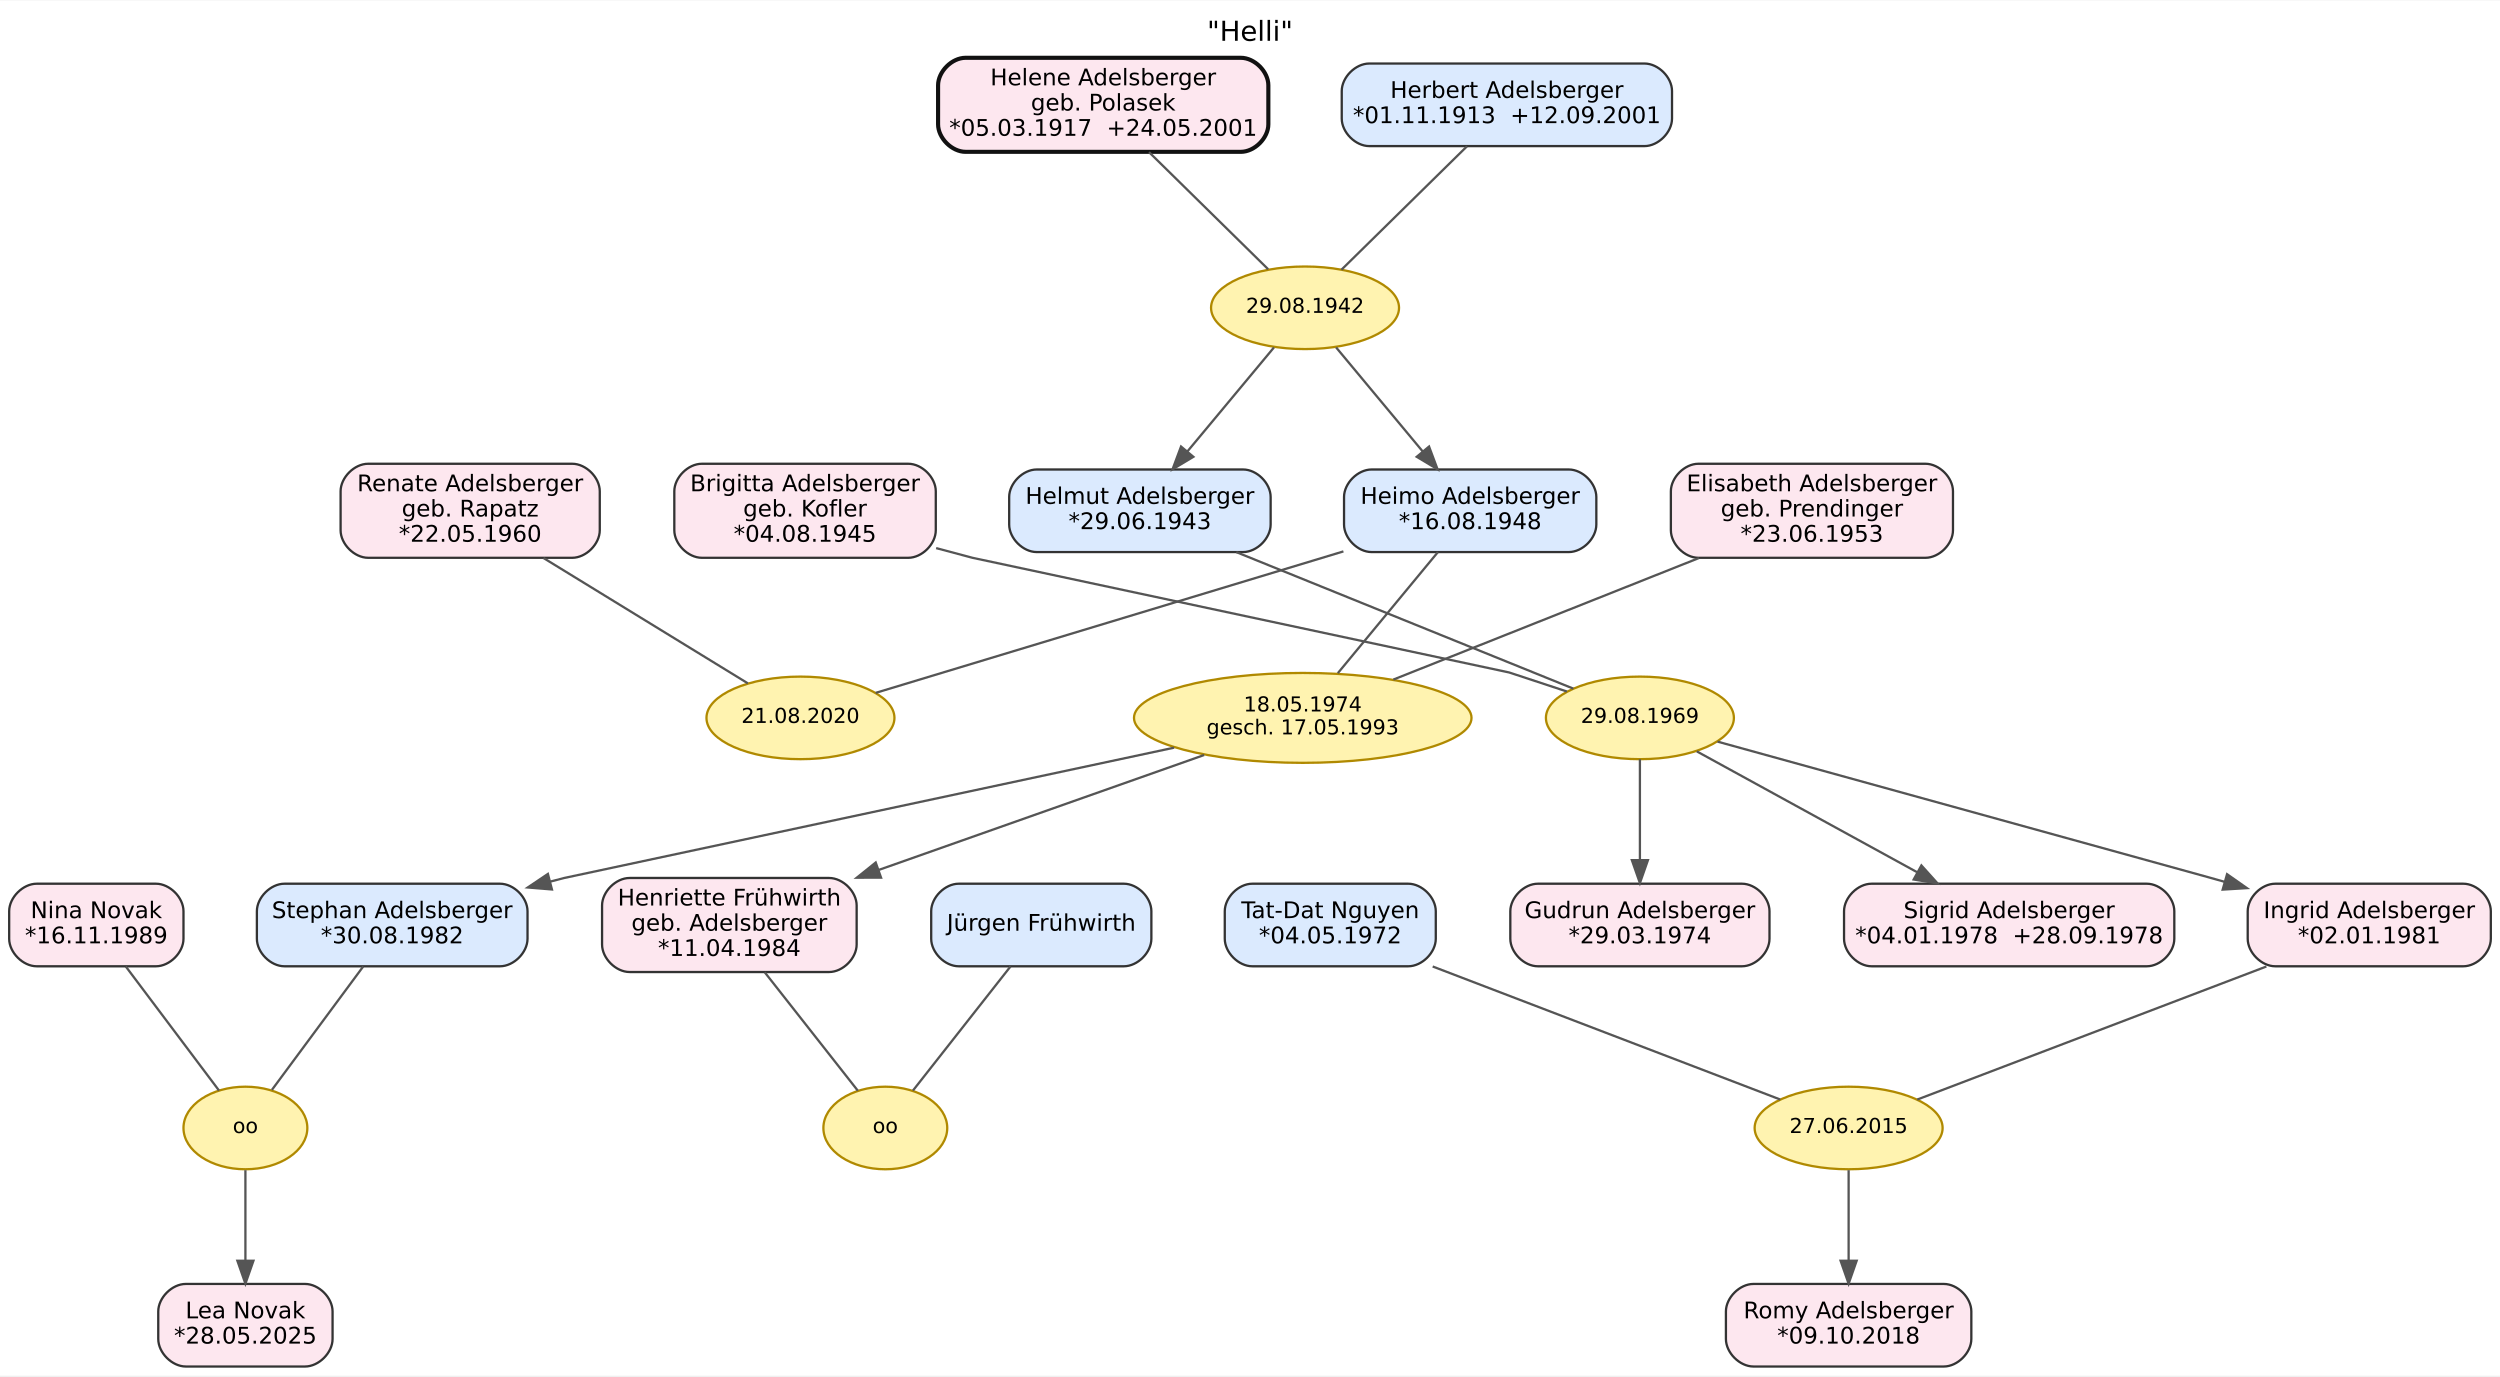
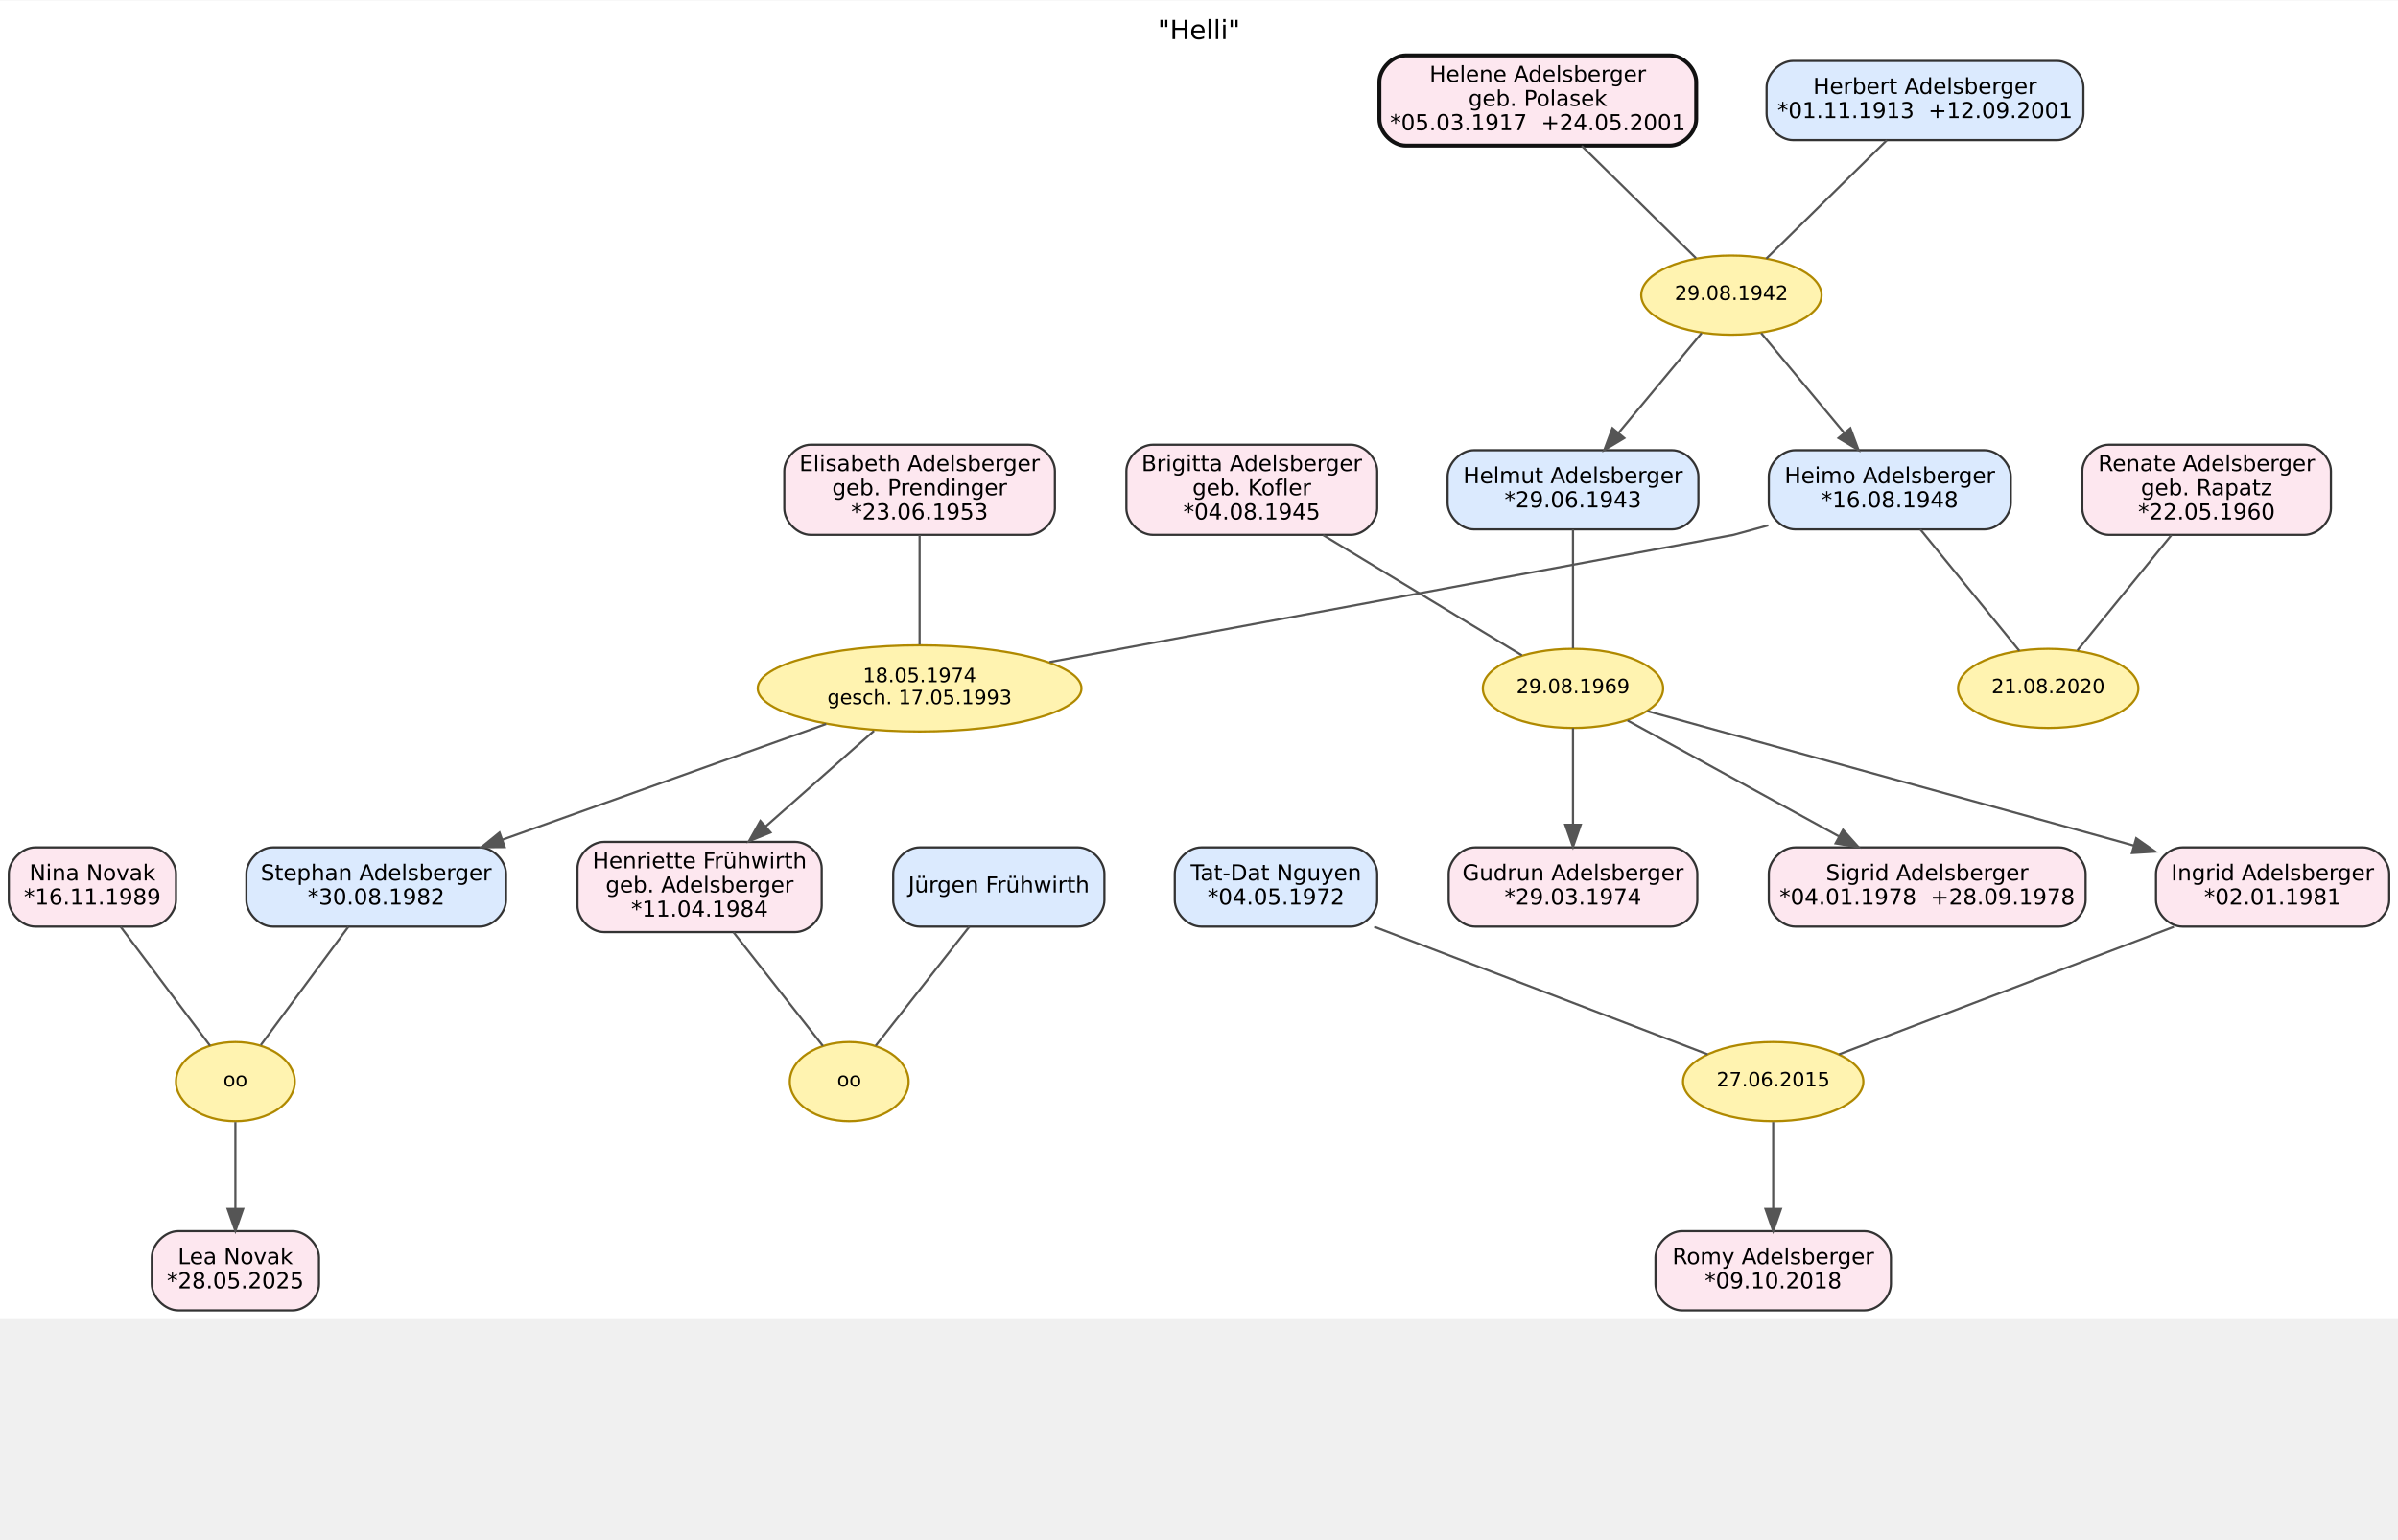
- <svg xmlns="http://www.w3.org/2000/svg" width="1090pt" height="600pt" viewBox="0.00 0.00 1090.00 599.60">
+ <svg xmlns="http://www.w3.org/2000/svg" width="1090pt" height="700pt" viewBox="0 0 1090 699.6">
  <g id="graph0" class="graph" transform="scale(1 1) rotate(0) translate(4 595.6)">
    <polygon fill="white" stroke="transparent" points="-4,4 -4,-595.6 1086,-595.6 1086,4 -4,4" />
    <text text-anchor="middle" x="541" y="-578" font-family="DejaVu Sans" font-size="12.00">"Helli"</text>
-     <g id="P_att07" class="node">
-       <path fill="#dbeafe" stroke="#333333" d="M680,-391.1C680,-391.1 594,-391.1 594,-391.1 588,-391.1 582,-385.1 582,-379.1 582,-379.1 582,-367.1 582,-367.1 582,-361.1 588,-355.1 594,-355.1 594,-355.1 680,-355.1 680,-355.1 686,-355.1 692,-361.1 692,-367.1 692,-367.1 692,-379.1 692,-379.1 692,-385.1 686,-391.1 680,-391.1" />
-       <text text-anchor="middle" x="637" y="-376.1" font-family="DejaVu Sans" font-size="10.00">Heimo Adelsberger</text>
-       <text text-anchor="middle" x="637" y="-365.1" font-family="DejaVu Sans" font-size="10.00">*16.08.1948</text>
-     </g>
-     <g id="P_att14" class="node">
-       <path fill="#fde7ef" stroke="#333333" d="M835.5,-393.6C835.5,-393.6 736.5,-393.6 736.5,-393.6 730.5,-393.6 724.5,-387.6 724.5,-381.6 724.5,-381.6 724.5,-364.6 724.5,-364.6 724.5,-358.6 730.5,-352.6 736.5,-352.6 736.5,-352.6 835.5,-352.6 835.5,-352.6 841.5,-352.6 847.5,-358.6 847.5,-364.6 847.5,-364.6 847.5,-381.6 847.5,-381.6 847.5,-387.6 841.5,-393.6 835.5,-393.6" />
-       <text text-anchor="middle" x="786" y="-381.6" font-family="DejaVu Sans" font-size="10.00">Elisabeth Adelsberger</text>
-       <text text-anchor="middle" x="786" y="-370.6" font-family="DejaVu Sans" font-size="10.00">geb. Prendinger</text>
-       <text text-anchor="middle" x="786" y="-359.6" font-family="DejaVu Sans" font-size="10.00">*23.06.1953</text>
-     </g>
-     <g id="P_att08" class="node">
-       <path fill="#fde7ef" stroke="#333333" d="M245.5,-393.6C245.5,-393.6 156.5,-393.6 156.5,-393.6 150.5,-393.6 144.5,-387.6 144.5,-381.6 144.5,-381.6 144.5,-364.6 144.5,-364.6 144.5,-358.6 150.5,-352.6 156.5,-352.6 156.5,-352.6 245.5,-352.6 245.5,-352.6 251.5,-352.6 257.5,-358.6 257.5,-364.6 257.5,-364.6 257.5,-381.6 257.5,-381.6 257.5,-387.6 251.5,-393.6 245.5,-393.6" />
-       <text text-anchor="middle" x="201" y="-381.6" font-family="DejaVu Sans" font-size="10.00">Renate Adelsberger</text>
-       <text text-anchor="middle" x="201" y="-370.6" font-family="DejaVu Sans" font-size="10.00">geb. Rapatz</text>
-       <text text-anchor="middle" x="201" y="-359.6" font-family="DejaVu Sans" font-size="10.00">*22.05.1960</text>
-     </g>
-     <g id="M_attF3" class="node">
-       <ellipse fill="#fff3b0" stroke="#b08900" cx="345" cy="-282.8" rx="40.98" ry="18" />
-       <text text-anchor="middle" x="345" y="-280.6" font-family="DejaVu Sans" font-size="9.00">21.08.2020</text>
-     </g>
-     <g id="edge24" class="edge">
-       <path fill="none" stroke="#555555" d="M581.73,-355.39C521.55,-337.19 427.29,-308.68 377.82,-293.72" />
-     </g>
-     <g id="M_attF5" class="node">
-       <ellipse fill="#fff3b0" stroke="#b08900" cx="564" cy="-282.8" rx="73.58" ry="19.6" />
-       <text text-anchor="middle" x="564" y="-285.6" font-family="DejaVu Sans" font-size="9.00">18.05.1974</text>
-       <text text-anchor="middle" x="564" y="-275.6" font-family="DejaVu Sans" font-size="9.00">gesch. 17.05.1993</text>
-     </g>
-     <g id="edge27" class="edge">
-       <path fill="none" stroke="#555555" d="M622.92,-355.07C610.41,-339.94 592.16,-317.86 579.29,-302.3" />
-     </g>
-     <g id="edge28" class="edge">
-       <path fill="none" stroke="#555555" d="M736.73,-352.5C696.62,-336.55 640.74,-314.32 603.52,-299.52" />
-     </g>
-     <g id="edge25" class="edge">
-       <path fill="none" stroke="#555555" d="M232.96,-352.5C259.97,-335.94 298.01,-312.61 322.08,-297.85" />
-     </g>
-     <g id="P_g6p09" class="node">
-       <path fill="#dbeafe" stroke="#333333" d="M610,-210.5C610,-210.5 542,-210.5 542,-210.5 536,-210.5 530,-204.5 530,-198.5 530,-198.5 530,-186.5 530,-186.5 530,-180.5 536,-174.5 542,-174.5 542,-174.5 610,-174.5 610,-174.5 616,-174.5 622,-180.5 622,-186.5 622,-186.5 622,-198.5 622,-198.5 622,-204.5 616,-210.5 610,-210.5" />
-       <text text-anchor="middle" x="576" y="-195.5" font-family="DejaVu Sans" font-size="10.00">Tat-Dat Nguyen</text>
-       <text text-anchor="middle" x="576" y="-184.5" font-family="DejaVu Sans" font-size="10.00">*04.05.1972</text>
-     </g>
-     <g id="P_att34" class="node">
-       <path fill="#fde7ef" stroke="#333333" d="M1070,-210.5C1070,-210.5 988,-210.5 988,-210.5 982,-210.5 976,-204.5 976,-198.5 976,-198.5 976,-186.5 976,-186.5 976,-180.5 982,-174.5 988,-174.5 988,-174.5 1070,-174.5 1070,-174.5 1076,-174.5 1082,-180.5 1082,-186.5 1082,-186.5 1082,-198.5 1082,-198.5 1082,-204.5 1076,-210.5 1070,-210.5" />
-       <text text-anchor="middle" x="1029" y="-195.5" font-family="DejaVu Sans" font-size="10.00">Ingrid Adelsberger</text>
-       <text text-anchor="middle" x="1029" y="-184.5" font-family="DejaVu Sans" font-size="10.00">*02.01.1981</text>
-     </g>
-     <g id="M_g6F2" class="node">
-       <ellipse fill="#fff3b0" stroke="#b08900" cx="802" cy="-104" rx="40.98" ry="18" />
-       <text text-anchor="middle" x="802" y="-101.8" font-family="DejaVu Sans" font-size="9.00">27.06.2015</text>
-     </g>
-     <g id="edge36" class="edge">
-       <path fill="none" stroke="#555555" d="M620.65,-174.41C665.55,-157.23 733.5,-131.22 772.21,-116.4" />
-     </g>
    <g id="P_attS02" class="node">
      <path fill="#fde7ef" stroke="#333333" d="M64,-210.5C64,-210.5 12,-210.5 12,-210.5 6,-210.5 0,-204.5 0,-198.5 0,-198.5 0,-186.5 0,-186.5 0,-180.5 6,-174.5 12,-174.5 12,-174.5 64,-174.5 64,-174.5 70,-174.5 76,-180.5 76,-186.5 76,-186.5 76,-198.5 76,-198.5 76,-204.5 70,-210.5 64,-210.5" />
      <text text-anchor="middle" x="38" y="-195.5" font-family="DejaVu Sans" font-size="10.00">Nina Novak</text>
      <text text-anchor="middle" x="38" y="-184.5" font-family="DejaVu Sans" font-size="10.00">*16.11.1989</text>
    </g>
    <g id="P_att21" class="node">
      <path fill="#dbeafe" stroke="#333333" d="M214,-210.5C214,-210.5 120,-210.5 120,-210.5 114,-210.5 108,-204.5 108,-198.5 108,-198.5 108,-186.5 108,-186.5 108,-180.5 114,-174.5 120,-174.5 120,-174.5 214,-174.5 214,-174.5 220,-174.5 226,-180.5 226,-186.5 226,-186.5 226,-198.5 226,-198.5 226,-204.5 220,-210.5 214,-210.5" />
      <text text-anchor="middle" x="167" y="-195.5" font-family="DejaVu Sans" font-size="10.00">Stephan Adelsberger</text>
      <text text-anchor="middle" x="167" y="-184.5" font-family="DejaVu Sans" font-size="10.00">*30.08.1982</text>
    </g>
    <g id="P_att35" class="node">
      <path fill="#fde7ef" stroke="#333333" d="M357.5,-213C357.5,-213 270.5,-213 270.5,-213 264.5,-213 258.5,-207 258.5,-201 258.5,-201 258.5,-184 258.5,-184 258.5,-178 264.5,-172 270.5,-172 270.5,-172 357.5,-172 357.5,-172 363.5,-172 369.5,-178 369.5,-184 369.5,-184 369.5,-201 369.5,-201 369.5,-207 363.5,-213 357.5,-213" />
      <text text-anchor="middle" x="314" y="-201" font-family="DejaVu Sans" font-size="10.00">Henriette Frühwirth</text>
      <text text-anchor="middle" x="314" y="-190" font-family="DejaVu Sans" font-size="10.00">geb. Adelsberger</text>
      <text text-anchor="middle" x="314" y="-179" font-family="DejaVu Sans" font-size="10.00">*11.04.1984</text>
    </g>
    <g id="M_attF10" class="node">
      <ellipse fill="#fff3b0" stroke="#b08900" cx="103" cy="-104" rx="27" ry="18" />
      <text text-anchor="middle" x="103" y="-101.8" font-family="DejaVu Sans" font-size="9.00">oo</text>
    </g>
-     <g id="edge12" class="edge">
+     <g id="edge13" class="edge">
      <path fill="none" stroke="#555555" d="M50.84,-174.41C62.68,-158.65 80.1,-135.48 91.49,-120.32" />
+     </g>
+     <g id="P_g6p09" class="node">
+       <path fill="#dbeafe" stroke="#333333" d="M610,-210.5C610,-210.5 542,-210.5 542,-210.5 536,-210.5 530,-204.5 530,-198.5 530,-198.5 530,-186.5 530,-186.5 530,-180.5 536,-174.5 542,-174.5 542,-174.5 610,-174.5 610,-174.5 616,-174.5 622,-180.5 622,-186.5 622,-186.5 622,-198.5 622,-198.5 622,-204.5 616,-210.5 610,-210.5" />
+       <text text-anchor="middle" x="576" y="-195.5" font-family="DejaVu Sans" font-size="10.00">Tat-Dat Nguyen</text>
+       <text text-anchor="middle" x="576" y="-184.5" font-family="DejaVu Sans" font-size="10.00">*04.05.1972</text>
+     </g>
+     <g id="P_att34" class="node">
+       <path fill="#fde7ef" stroke="#333333" d="M1070,-210.5C1070,-210.5 988,-210.5 988,-210.5 982,-210.5 976,-204.5 976,-198.5 976,-198.5 976,-186.5 976,-186.5 976,-180.5 982,-174.5 988,-174.5 988,-174.5 1070,-174.5 1070,-174.5 1076,-174.5 1082,-180.5 1082,-186.5 1082,-186.5 1082,-198.5 1082,-198.5 1082,-204.5 1076,-210.5 1070,-210.5" />
+       <text text-anchor="middle" x="1029" y="-195.5" font-family="DejaVu Sans" font-size="10.00">Ingrid Adelsberger</text>
+       <text text-anchor="middle" x="1029" y="-184.5" font-family="DejaVu Sans" font-size="10.00">*02.01.1981</text>
+     </g>
+     <g id="M_g6F2" class="node">
+       <ellipse fill="#fff3b0" stroke="#b08900" cx="802" cy="-104" rx="40.98" ry="18" />
+       <text text-anchor="middle" x="802" y="-101.8" font-family="DejaVu Sans" font-size="9.00">27.06.2015</text>
+     </g>
+     <g id="edge5" class="edge">
+       <path fill="none" stroke="#555555" d="M620.65,-174.41C665.55,-157.23 733.5,-131.22 772.21,-116.4" />
+     </g>
+     <g id="P_att14" class="node">
+       <path fill="#fde7ef" stroke="#333333" d="M463.5,-393.6C463.5,-393.6 364.5,-393.6 364.5,-393.6 358.5,-393.6 352.5,-387.6 352.5,-381.6 352.5,-381.6 352.5,-364.6 352.5,-364.6 352.5,-358.6 358.5,-352.6 364.5,-352.6 364.5,-352.6 463.5,-352.6 463.5,-352.6 469.5,-352.6 475.5,-358.6 475.5,-364.6 475.5,-364.6 475.5,-381.6 475.5,-381.6 475.5,-387.6 469.5,-393.6 463.5,-393.6" />
+       <text text-anchor="middle" x="414" y="-381.6" font-family="DejaVu Sans" font-size="10.00">Elisabeth Adelsberger</text>
+       <text text-anchor="middle" x="414" y="-370.6" font-family="DejaVu Sans" font-size="10.00">geb. Prendinger</text>
+       <text text-anchor="middle" x="414" y="-359.6" font-family="DejaVu Sans" font-size="10.00">*23.06.1953</text>
+     </g>
+     <g id="P_att07" class="node">
+       <path fill="#dbeafe" stroke="#333333" d="M898,-391.1C898,-391.1 812,-391.1 812,-391.1 806,-391.1 800,-385.1 800,-379.1 800,-379.1 800,-367.1 800,-367.1 800,-361.1 806,-355.1 812,-355.1 812,-355.1 898,-355.1 898,-355.1 904,-355.1 910,-361.1 910,-367.1 910,-367.1 910,-379.1 910,-379.1 910,-385.1 904,-391.1 898,-391.1" />
+       <text text-anchor="middle" x="855" y="-376.1" font-family="DejaVu Sans" font-size="10.00">Heimo Adelsberger</text>
+       <text text-anchor="middle" x="855" y="-365.1" font-family="DejaVu Sans" font-size="10.00">*16.08.1948</text>
+     </g>
+     <g id="M_attF5" class="node">
+       <ellipse fill="#fff3b0" stroke="#b08900" cx="414" cy="-282.8" rx="73.58" ry="19.6" />
+       <text text-anchor="middle" x="414" y="-285.6" font-family="DejaVu Sans" font-size="9.00">18.05.1974</text>
+       <text text-anchor="middle" x="414" y="-275.6" font-family="DejaVu Sans" font-size="9.00">gesch. 17.05.1993</text>
+     </g>
+     <g id="edge17" class="edge">
+       <path fill="none" stroke="#555555" d="M414,-352.5C414,-337.67 414,-317.41 414,-302.73" />
+     </g>
+     <g id="P_att06" class="node">
+       <path fill="#fde7ef" stroke="#111111" stroke-width="1.8" d="M755,-570.6C755,-570.6 635,-570.6 635,-570.6 629,-570.6 623,-564.6 623,-558.6 623,-558.6 623,-541.6 623,-541.6 623,-535.6 629,-529.6 635,-529.6 635,-529.6 755,-529.6 755,-529.6 761,-529.6 767,-535.6 767,-541.6 767,-541.6 767,-558.6 767,-558.6 767,-564.6 761,-570.6 755,-570.6" />
+       <text text-anchor="middle" x="695" y="-558.6" font-family="DejaVu Sans" font-size="10.00">Helene Adelsberger</text>
+       <text text-anchor="middle" x="695" y="-547.6" font-family="DejaVu Sans" font-size="10.00">geb. Polasek</text>
+       <text text-anchor="middle" x="695" y="-536.6" font-family="DejaVu Sans" font-size="10.00">*05.03.1917  +24.05.2001</text>
+     </g>
+     <g id="P_att05" class="node">
+       <path fill="#dbeafe" stroke="#333333" d="M931,-568.1C931,-568.1 811,-568.1 811,-568.1 805,-568.1 799,-562.1 799,-556.1 799,-556.1 799,-544.1 799,-544.1 799,-538.1 805,-532.1 811,-532.1 811,-532.1 931,-532.1 931,-532.1 937,-532.1 943,-538.1 943,-544.1 943,-544.1 943,-556.1 943,-556.1 943,-562.1 937,-568.1 931,-568.1" />
+       <text text-anchor="middle" x="871" y="-553.1" font-family="DejaVu Sans" font-size="10.00">Herbert Adelsberger</text>
+       <text text-anchor="middle" x="871" y="-542.1" font-family="DejaVu Sans" font-size="10.00">*01.11.1913  +12.09.2001</text>
+     </g>
+     <g id="M_attF2" class="node">
+       <ellipse fill="#fff3b0" stroke="#b08900" cx="783" cy="-461.6" rx="40.98" ry="18" />
+       <text text-anchor="middle" x="783" y="-459.4" font-family="DejaVu Sans" font-size="9.00">29.08.1942</text>
+     </g>
+     <g id="edge35" class="edge">
+       <path fill="none" stroke="#555555" d="M714.97,-529.47C730.69,-514.02 752.31,-492.76 766.93,-478.4" />
+     </g>
+     <g id="P_att08" class="node">
+       <path fill="#fde7ef" stroke="#333333" d="M1043.5,-393.6C1043.5,-393.6 954.5,-393.6 954.5,-393.6 948.5,-393.6 942.5,-387.6 942.5,-381.6 942.5,-381.6 942.5,-364.6 942.5,-364.6 942.5,-358.6 948.5,-352.6 954.5,-352.6 954.5,-352.6 1043.5,-352.6 1043.5,-352.6 1049.5,-352.6 1055.5,-358.6 1055.5,-364.6 1055.5,-364.6 1055.5,-381.6 1055.5,-381.6 1055.5,-387.6 1049.5,-393.6 1043.5,-393.6" />
+       <text text-anchor="middle" x="999" y="-381.6" font-family="DejaVu Sans" font-size="10.00">Renate Adelsberger</text>
+       <text text-anchor="middle" x="999" y="-370.6" font-family="DejaVu Sans" font-size="10.00">geb. Rapatz</text>
+       <text text-anchor="middle" x="999" y="-359.6" font-family="DejaVu Sans" font-size="10.00">*22.05.1960</text>
+     </g>
+     <g id="M_attF3" class="node">
+       <ellipse fill="#fff3b0" stroke="#b08900" cx="927" cy="-282.8" rx="40.98" ry="18" />
+       <text text-anchor="middle" x="927" y="-280.6" font-family="DejaVu Sans" font-size="9.00">21.08.2020</text>
+     </g>
+     <g id="edge9" class="edge">
+       <path fill="none" stroke="#555555" d="M868.88,-355.07C881.88,-339.14 901.15,-315.5 913.89,-299.88" />
+     </g>
+     <g id="edge16" class="edge">
+       <path fill="none" stroke="#555555" d="M799.76,-356.93C790.59,-354.41 784,-352.6 784,-352.6 784,-352.6 577.5,-314.2 473.04,-294.78" />
+     </g>
+     <g id="P_att36" class="node">
+       <path fill="#dbeafe" stroke="#333333" d="M756,-391.1C756,-391.1 666,-391.1 666,-391.1 660,-391.1 654,-385.1 654,-379.1 654,-379.1 654,-367.1 654,-367.1 654,-361.1 660,-355.1 666,-355.1 666,-355.1 756,-355.1 756,-355.1 762,-355.1 768,-361.1 768,-367.1 768,-367.1 768,-379.1 768,-379.1 768,-385.1 762,-391.1 756,-391.1" />
+       <text text-anchor="middle" x="711" y="-376.1" font-family="DejaVu Sans" font-size="10.00">Helmut Adelsberger</text>
+       <text text-anchor="middle" x="711" y="-365.1" font-family="DejaVu Sans" font-size="10.00">*29.06.1943</text>
+     </g>
+     <g id="P_g6p02" class="node">
+       <path fill="#fde7ef" stroke="#333333" d="M610,-393.6C610,-393.6 520,-393.6 520,-393.6 514,-393.6 508,-387.6 508,-381.6 508,-381.6 508,-364.6 508,-364.6 508,-358.6 514,-352.6 520,-352.6 520,-352.6 610,-352.6 610,-352.6 616,-352.6 622,-358.6 622,-364.6 622,-364.6 622,-381.6 622,-381.6 622,-387.6 616,-393.6 610,-393.6" />
+       <text text-anchor="middle" x="565" y="-381.6" font-family="DejaVu Sans" font-size="10.00">Brigitta Adelsberger</text>
+       <text text-anchor="middle" x="565" y="-370.6" font-family="DejaVu Sans" font-size="10.00">geb. Kofler</text>
+       <text text-anchor="middle" x="565" y="-359.6" font-family="DejaVu Sans" font-size="10.00">*04.08.1945</text>
+     </g>
+     <g id="M_g6F1" class="node">
+       <ellipse fill="#fff3b0" stroke="#b08900" cx="711" cy="-282.8" rx="40.98" ry="18" />
+       <text text-anchor="middle" x="711" y="-280.6" font-family="DejaVu Sans" font-size="9.00">29.08.1969</text>
+     </g>
+     <g id="edge25" class="edge">
+       <path fill="none" stroke="#555555" d="M711,-355.07C711,-339.54 711,-316.69 711,-301.07" />
+     </g>
+     <g id="P_att41" class="node">
+       <path fill="#fde7ef" stroke="#333333" d="M129,-36C129,-36 77,-36 77,-36 71,-36 65,-30 65,-24 65,-24 65,-12 65,-12 65,-6 71,0 77,0 77,0 129,0 129,0 135,0 141,-6 141,-12 141,-12 141,-24 141,-24 141,-30 135,-36 129,-36" />
+       <text text-anchor="middle" x="103" y="-21" font-family="DejaVu Sans" font-size="10.00">Lea Novak</text>
+       <text text-anchor="middle" x="103" y="-10" font-family="DejaVu Sans" font-size="10.00">*28.05.2025</text>
+     </g>
+     <g id="edge10" class="edge">
+       <path fill="none" stroke="#555555" d="M983.02,-352.5C970.18,-336.75 952.35,-314.89 940.28,-300.09" />
    </g>
    <g id="P_g6p10" class="node">
      <path fill="#fde7ef" stroke="#333333" d="M843.5,-36C843.5,-36 760.5,-36 760.5,-36 754.5,-36 748.5,-30 748.5,-24 748.5,-24 748.5,-12 748.5,-12 748.5,-6 754.5,0 760.5,0 760.5,0 843.5,0 843.5,0 849.5,0 855.5,-6 855.5,-12 855.5,-12 855.5,-24 855.5,-24 855.5,-30 849.5,-36 843.5,-36" />
      <text text-anchor="middle" x="802" y="-21" font-family="DejaVu Sans" font-size="10.00">Romy Adelsberger</text>
      <text text-anchor="middle" x="802" y="-10" font-family="DejaVu Sans" font-size="10.00">*09.10.2018</text>
    </g>
-     <g id="P_g6p02" class="node">
-       <path fill="#fde7ef" stroke="#333333" d="M392,-393.6C392,-393.6 302,-393.6 302,-393.6 296,-393.6 290,-387.6 290,-381.6 290,-381.6 290,-364.6 290,-364.6 290,-358.6 296,-352.6 302,-352.6 302,-352.6 392,-352.6 392,-352.6 398,-352.6 404,-358.6 404,-364.6 404,-364.6 404,-381.6 404,-381.6 404,-387.6 398,-393.6 392,-393.6" />
-       <text text-anchor="middle" x="347" y="-381.6" font-family="DejaVu Sans" font-size="10.00">Brigitta Adelsberger</text>
-       <text text-anchor="middle" x="347" y="-370.6" font-family="DejaVu Sans" font-size="10.00">geb. Kofler</text>
-       <text text-anchor="middle" x="347" y="-359.6" font-family="DejaVu Sans" font-size="10.00">*04.08.1945</text>
-     </g>
-     <g id="P_att36" class="node">
-       <path fill="#dbeafe" stroke="#333333" d="M538,-391.1C538,-391.1 448,-391.1 448,-391.1 442,-391.1 436,-385.1 436,-379.1 436,-379.1 436,-367.1 436,-367.1 436,-361.1 442,-355.1 448,-355.1 448,-355.1 538,-355.1 538,-355.1 544,-355.1 550,-361.1 550,-367.1 550,-367.1 550,-379.1 550,-379.1 550,-385.1 544,-391.1 538,-391.1" />
-       <text text-anchor="middle" x="493" y="-376.1" font-family="DejaVu Sans" font-size="10.00">Helmut Adelsberger</text>
-       <text text-anchor="middle" x="493" y="-365.1" font-family="DejaVu Sans" font-size="10.00">*29.06.1943</text>
-     </g>
-     <g id="M_g6F1" class="node">
-       <ellipse fill="#fff3b0" stroke="#b08900" cx="711" cy="-282.8" rx="40.98" ry="18" />
-       <text text-anchor="middle" x="711" y="-280.6" font-family="DejaVu Sans" font-size="9.00">29.08.1969</text>
-     </g>
-     <g id="edge16" class="edge">
-       <path fill="none" stroke="#555555" d="M404.16,-356.83C413.4,-354.36 420,-352.6 420,-352.6 420,-352.6 654,-302.6 654,-302.6 654,-302.6 666.11,-298.6 679.17,-294.3" />
-     </g>
-     <g id="P_g6p13" class="node">
-       <path fill="#dbeafe" stroke="#333333" d="M486,-210.5C486,-210.5 414,-210.5 414,-210.5 408,-210.5 402,-204.5 402,-198.5 402,-198.5 402,-186.5 402,-186.5 402,-180.5 408,-174.5 414,-174.5 414,-174.5 486,-174.5 486,-174.5 492,-174.5 498,-180.5 498,-186.5 498,-186.5 498,-198.5 498,-198.5 498,-204.5 492,-210.5 486,-210.5" />
-       <text text-anchor="middle" x="450" y="-190" font-family="DejaVu Sans" font-size="10.00">Jürgen Frühwirth</text>
-     </g>
-     <g id="M_g6F5" class="node">
-       <ellipse fill="#fff3b0" stroke="#b08900" cx="382" cy="-104" rx="27" ry="18" />
-       <text text-anchor="middle" x="382" y="-101.8" font-family="DejaVu Sans" font-size="9.00">oo</text>
-     </g>
-     <g id="edge40" class="edge">
-       <path fill="none" stroke="#555555" d="M436.57,-174.41C424.18,-158.65 405.96,-135.48 394.04,-120.32" />
-     </g>
    <g id="P_att33" class="node">
      <path fill="#fde7ef" stroke="#333333" d="M932,-210.5C932,-210.5 812,-210.5 812,-210.5 806,-210.5 800,-204.5 800,-198.5 800,-198.5 800,-186.5 800,-186.5 800,-180.5 806,-174.5 812,-174.5 812,-174.5 932,-174.5 932,-174.5 938,-174.5 944,-180.5 944,-186.5 944,-186.5 944,-198.5 944,-198.5 944,-204.5 938,-210.5 932,-210.5" />
      <text text-anchor="middle" x="872" y="-195.5" font-family="DejaVu Sans" font-size="10.00">Sigrid Adelsberger</text>
      <text text-anchor="middle" x="872" y="-184.5" font-family="DejaVu Sans" font-size="10.00">*04.01.1978  +28.09.1978</text>
    </g>
-     <g id="P_att06" class="node">
-       <path fill="#fde7ef" stroke="#111111" stroke-width="1.8" d="M537,-570.6C537,-570.6 417,-570.6 417,-570.6 411,-570.6 405,-564.6 405,-558.6 405,-558.6 405,-541.6 405,-541.6 405,-535.6 411,-529.6 417,-529.6 417,-529.6 537,-529.6 537,-529.6 543,-529.6 549,-535.6 549,-541.6 549,-541.6 549,-558.6 549,-558.6 549,-564.6 543,-570.6 537,-570.6" />
-       <text text-anchor="middle" x="477" y="-558.6" font-family="DejaVu Sans" font-size="10.00">Helene Adelsberger</text>
-       <text text-anchor="middle" x="477" y="-547.6" font-family="DejaVu Sans" font-size="10.00">geb. Polasek</text>
-       <text text-anchor="middle" x="477" y="-536.6" font-family="DejaVu Sans" font-size="10.00">*05.03.1917  +24.05.2001</text>
-     </g>
-     <g id="P_att05" class="node">
-       <path fill="#dbeafe" stroke="#333333" d="M713,-568.1C713,-568.1 593,-568.1 593,-568.1 587,-568.1 581,-562.1 581,-556.1 581,-556.1 581,-544.1 581,-544.1 581,-538.1 587,-532.1 593,-532.1 593,-532.1 713,-532.1 713,-532.1 719,-532.1 725,-538.1 725,-544.1 725,-544.1 725,-556.1 725,-556.1 725,-562.1 719,-568.1 713,-568.1" />
-       <text text-anchor="middle" x="653" y="-553.1" font-family="DejaVu Sans" font-size="10.00">Herbert Adelsberger</text>
-       <text text-anchor="middle" x="653" y="-542.1" font-family="DejaVu Sans" font-size="10.00">*01.11.1913  +12.09.2001</text>
-     </g>
-     <g id="M_attF2" class="node">
-       <ellipse fill="#fff3b0" stroke="#b08900" cx="565" cy="-461.6" rx="40.98" ry="18" />
-       <text text-anchor="middle" x="565" y="-459.4" font-family="DejaVu Sans" font-size="9.00">29.08.1942</text>
+     <g id="edge6" class="edge">
+       <path fill="none" stroke="#555555" d="M984.15,-174.41C939.06,-157.23 870.81,-131.22 831.92,-116.4" />
+     </g>
+     <g id="edge12" class="edge">
+       <path fill="none" stroke="#555555" d="M154.36,-174.41C142.77,-158.75 125.77,-135.77 114.54,-120.6" />
+     </g>
+     <g id="P_g6p13" class="node">
+       <path fill="#dbeafe" stroke="#333333" d="M486,-210.5C486,-210.5 414,-210.5 414,-210.5 408,-210.5 402,-204.5 402,-198.5 402,-198.5 402,-186.5 402,-186.5 402,-180.5 408,-174.5 414,-174.5 414,-174.5 486,-174.5 486,-174.5 492,-174.5 498,-180.5 498,-186.5 498,-186.5 498,-198.5 498,-198.5 498,-204.5 492,-210.5 486,-210.5" />
+       <text text-anchor="middle" x="450" y="-190" font-family="DejaVu Sans" font-size="10.00">Jürgen Frühwirth</text>
+     </g>
+     <g id="M_g6F5" class="node">
+       <ellipse fill="#fff3b0" stroke="#b08900" cx="382" cy="-104" rx="27" ry="18" />
+       <text text-anchor="middle" x="382" y="-101.8" font-family="DejaVu Sans" font-size="9.00">oo</text>
+     </g>
+     <g id="edge2" class="edge">
+       <path fill="none" stroke="#555555" d="M436.57,-174.41C424.18,-158.65 405.96,-135.48 394.04,-120.32" />
    </g>
    <g id="edge3" class="edge">
-       <path fill="none" stroke="#555555" d="M496.97,-529.47C512.69,-514.02 534.31,-492.76 548.93,-478.4" />
-     </g>
-     <g id="edge2" class="edge">
-       <path fill="none" stroke="#555555" d="M635.61,-532.01C619.69,-516.35 596.3,-493.37 580.87,-478.2" />
-     </g>
-     <g id="edge37" class="edge">
-       <path fill="none" stroke="#555555" d="M984.15,-174.41C939.06,-157.23 870.81,-131.22 831.92,-116.4" />
-     </g>
-     <g id="edge11" class="edge">
-       <path fill="none" stroke="#555555" d="M154.36,-174.41C142.77,-158.75 125.77,-135.77 114.54,-120.6" />
-     </g>
-     <g id="edge15" class="edge">
-       <path fill="none" stroke="#555555" d="M535.03,-355.07C578.21,-337.58 644.29,-310.82 681.98,-295.55" />
-     </g>
-     <g id="P_att41" class="node">
-       <path fill="#fde7ef" stroke="#333333" d="M129,-36C129,-36 77,-36 77,-36 71,-36 65,-30 65,-24 65,-24 65,-12 65,-12 65,-6 71,0 77,0 77,0 129,0 129,0 135,0 141,-6 141,-12 141,-12 141,-24 141,-24 141,-30 135,-36 129,-36" />
-       <text text-anchor="middle" x="103" y="-21" font-family="DejaVu Sans" font-size="10.00">Lea Novak</text>
-       <text text-anchor="middle" x="103" y="-10" font-family="DejaVu Sans" font-size="10.00">*28.05.2025</text>
-     </g>
-     <g id="edge41" class="edge">
      <path fill="none" stroke="#555555" d="M329.43,-171.87C341.73,-156.22 358.72,-134.61 370.02,-120.25" />
+     </g>
+     <g id="edge34" class="edge">
+       <path fill="none" stroke="#555555" d="M853.61,-532.01C837.69,-516.35 814.3,-493.37 798.87,-478.2" />
    </g>
    <g id="P_att32" class="node">
      <path fill="#fde7ef" stroke="#333333" d="M755.5,-210.5C755.5,-210.5 666.5,-210.5 666.5,-210.5 660.5,-210.5 654.5,-204.5 654.5,-198.5 654.5,-198.5 654.5,-186.5 654.5,-186.5 654.5,-180.5 660.5,-174.5 666.5,-174.5 666.5,-174.5 755.5,-174.5 755.5,-174.5 761.5,-174.5 767.5,-180.5 767.5,-186.5 767.5,-186.5 767.5,-198.5 767.5,-198.5 767.5,-204.5 761.5,-210.5 755.5,-210.5" />
      <text text-anchor="middle" x="711" y="-195.5" font-family="DejaVu Sans" font-size="10.00">Gudrun Adelsberger</text>
      <text text-anchor="middle" x="711" y="-184.5" font-family="DejaVu Sans" font-size="10.00">*29.03.1974</text>
    </g>
-     <g id="edge5" class="edge">
-       <path fill="none" stroke="#555555" d="M578.54,-444.33C589.2,-431.53 604.22,-413.48 616.37,-398.88" />
-       <polygon fill="#555555" stroke="#555555" points="619.07,-401.11 622.78,-391.18 613.69,-396.63 619.07,-401.11" />
-     </g>
-     <g id="edge4" class="edge">
-       <path fill="none" stroke="#555555" d="M551.46,-444.33C540.8,-431.53 525.78,-413.48 513.63,-398.88" />
-       <polygon fill="#555555" stroke="#555555" points="516.31,-396.63 507.22,-391.18 510.93,-401.11 516.31,-396.63" />
-     </g>
-     <g id="edge13" class="edge">
+     <g id="edge26" class="edge">
+       <path fill="none" stroke="#555555" d="M597.4,-352.5C624.79,-335.94 663.35,-312.61 687.76,-297.85" />
+     </g>
+     <g id="edge7" class="edge">
+       <path fill="none" stroke="#555555" d="M802,-85.6C802,-74.26 802,-59.23 802,-46.32" />
+       <polygon fill="#555555" stroke="#555555" points="805.5,-46.1 802,-36.1 798.5,-46.1 805.5,-46.1" />
+     </g>
+     <g id="edge14" class="edge">
      <path fill="none" stroke="#555555" d="M103,-85.6C103,-74.26 103,-59.23 103,-46.32" />
      <polygon fill="#555555" stroke="#555555" points="106.5,-46.1 103,-36.1 99.5,-46.1 106.5,-46.1" />
    </g>
    <g id="edge18" class="edge">
+       <path fill="none" stroke="#555555" d="M371.54,-266.62C330.93,-252.1 269.4,-230.11 224.43,-214.03" />
+       <polygon fill="#555555" stroke="#555555" points="225.41,-210.66 214.81,-210.59 223.05,-217.25 225.41,-210.66" />
+     </g>
+     <g id="edge19" class="edge">
+       <path fill="none" stroke="#555555" d="M393.28,-263.5C379.02,-250.91 359.86,-233.99 343.95,-219.94" />
+       <polygon fill="#555555" stroke="#555555" points="346.24,-217.3 336.43,-213.31 341.61,-222.55 346.24,-217.3" />
+     </g>
+     <g id="edge28" class="edge">
      <path fill="none" stroke="#555555" d="M735.8,-268.2C761.38,-254.17 801.68,-232.07 831.82,-215.54" />
      <polygon fill="#555555" stroke="#555555" points="833.73,-218.48 840.81,-210.6 830.36,-212.34 833.73,-218.48" />
    </g>
-     <g id="edge19" class="edge">
+     <g id="edge29" class="edge">
      <path fill="none" stroke="#555555" d="M744.84,-272.45C812.92,-253.64 960,-213 960,-213 960,-213 962.2,-212.38 965.8,-211.36" />
      <polygon fill="#555555" stroke="#555555" points="966.99,-214.66 975.66,-208.58 965.08,-207.93 966.99,-214.66" />
    </g>
-     <g id="edge17" class="edge">
+     <g id="edge27" class="edge">
      <path fill="none" stroke="#555555" d="M711,-264.77C711,-252.39 711,-235.37 711,-221.06" />
      <polygon fill="#555555" stroke="#555555" points="714.5,-220.77 711,-210.77 707.5,-220.77 714.5,-220.77" />
    </g>
-     <g id="edge29" class="edge">
-       <path fill="none" stroke="#555555" d="M507.91,-269.82C415.66,-250.1 242,-213 242,-213 242,-213 239.67,-212.39 235.83,-211.4" />
-       <polygon fill="#555555" stroke="#555555" points="236.65,-207.99 226.09,-208.86 234.89,-214.77 236.65,-207.99" />
-     </g>
-     <g id="edge30" class="edge">
-       <path fill="none" stroke="#555555" d="M521.02,-266.62C482,-252.84 423.89,-232.31 379.16,-216.52" />
-       <polygon fill="#555555" stroke="#555555" points="380.14,-213.15 369.55,-213.12 377.81,-219.75 380.14,-213.15" />
-     </g>
-     <g id="edge38" class="edge">
-       <path fill="none" stroke="#555555" d="M802,-85.6C802,-74.26 802,-59.23 802,-46.32" />
-       <polygon fill="#555555" stroke="#555555" points="805.5,-46.1 802,-36.1 798.5,-46.1 805.5,-46.1" />
+     <g id="edge37" class="edge">
+       <path fill="none" stroke="#555555" d="M796.54,-444.33C807.2,-431.53 822.22,-413.48 834.37,-398.88" />
+       <polygon fill="#555555" stroke="#555555" points="837.07,-401.11 840.78,-391.18 831.69,-396.63 837.07,-401.11" />
+     </g>
+     <g id="edge36" class="edge">
+       <path fill="none" stroke="#555555" d="M769.46,-444.33C758.8,-431.53 743.78,-413.48 731.63,-398.88" />
+       <polygon fill="#555555" stroke="#555555" points="734.31,-396.63 725.22,-391.18 728.93,-401.11 734.31,-396.63" />
    </g>
  </g>
  <style>
    g[id^="P_"], g[id^="M_"] { cursor: pointer; }
    .highlight ellipse, .highlight polygon, .highlight path, .highlight rect { stroke:#d00; stroke-width:2.5; }
    @keyframes pulse { 0%,100%{opacity:1} 50%{opacity:.45} }
    .blink { animation:pulse .9s ease-in-out 3; }
+ 
+     /* Panels */
    .panel-bg { fill:#000; fill-opacity:.55; rx:10; ry:10; }
+     .card2-bg { fill:#ffffff; stroke:#333; stroke-width:1.2; rx:12; ry:12; }
+     .card2-title { fill:#111; font-size:13px; font-weight:700; font-family: DejaVu Sans, Arial, sans-serif; }
+     .card2-text  { fill:#111; font-size:12px; font-family: DejaVu Sans, Arial, sans-serif; }
+     .muted { fill:#555; font-style:italic; }
+ 
+     /* Tooltip */
    .tt { pointer-events:none; }
    .tt-bg { fill:#000; fill-opacity:.65; rx:4; }
    .tt-tx { fill:#fff; font-size:10px; font-family: DejaVu Sans, sans-serif; }
+ 
+     /* KEY toggle */
    .legend-toggle { fill:#fff; stroke:#333; stroke-width:.8; rx:6; }
    .legend-toggle text { font-size:12px; font-weight:700; }
+ 
+     /* Notes layer on top */
    #notesLayer { pointer-events: none; }
    #notesLayer &gt; #notesBackdrop, #notesLayer &gt; #notesCard { pointer-events: all; }
+ 
+     /* Badges */
+     .badge { pointer-events:none; }
+     .badge-bg { fill:#f3f4f6; stroke:#999; stroke-width:.8; rx:4; }
+     .badge-b  { fill:#e0f2fe; stroke:#60a5fa; }
+     .badge-d  { fill:#fef9c3; stroke:#f59e0b; }
+     .badge-tx { fill:#111; font-size:9.5px; font-weight:700; font-family: DejaVu Sans, Arial, sans-serif; }
+       /* Node decorations */
+     .node-has-photo rect, .node-has-photo ellipse, .node-has-photo path, .node-has-photo polygon { stroke:#16a34a; stroke-width:3.2; }
+     .node-has-doc rect, .node-has-doc ellipse, .node-has-doc path, .node-has-doc polygon { stroke:#111111; stroke-width:1.2; stroke-dasharray:none; }
+     .node-both      rect, .node-both      ellipse, .node-both      path, .node-both      polygon { stroke:#16a34a; stroke-width:3.2; }
+     .doc-ring { display:none !important; }
+       /* Hide D badges */
+     .badge-d, .ear-d { display:none !important; }
  </style>
+   <style>
+   /* Hide only the letter of the photo badge (rect.badge-b + text.badge-tx) */
+   g.badge &gt; rect.badge-b { display:none !important; }
+   g.badge &gt; rect.badge-b + text.badge-tx { display:none !important; }
+   g.badge &gt; rect.badge-d { display:none !important; }
+   g.badge &gt; rect.badge-d + text.badge-tx { display:none !important; }
+ </style>
</svg>
